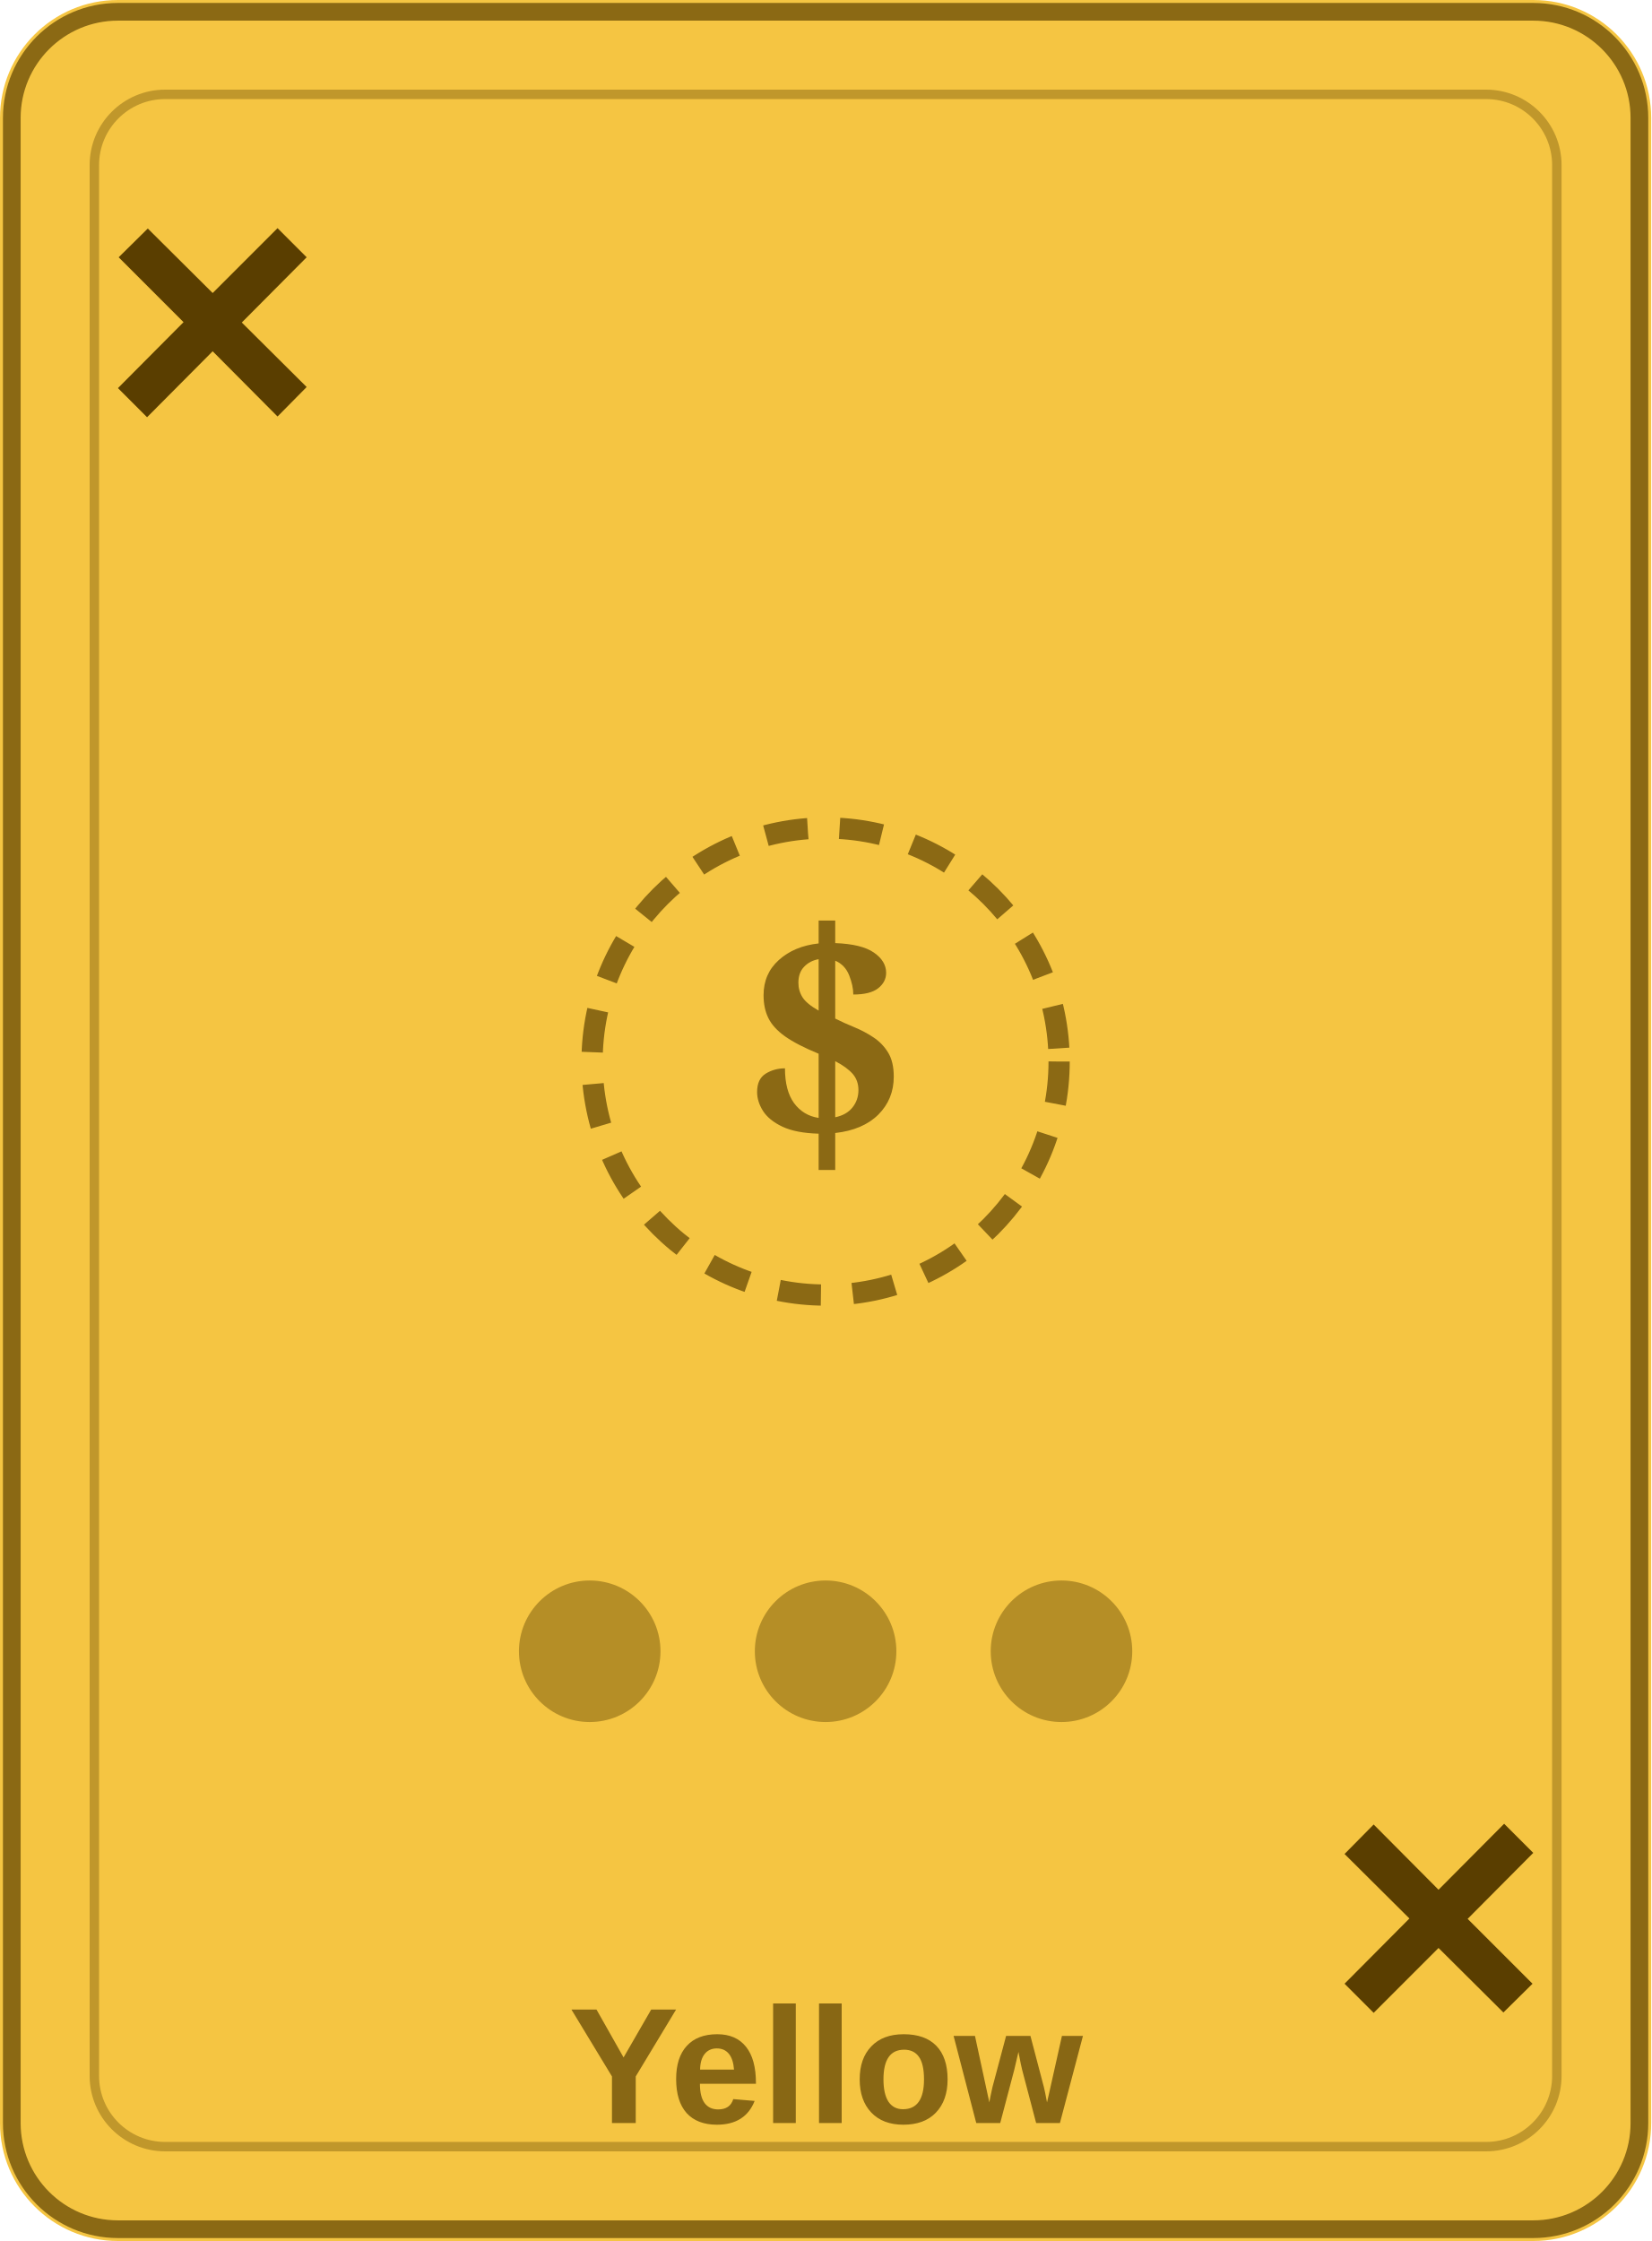
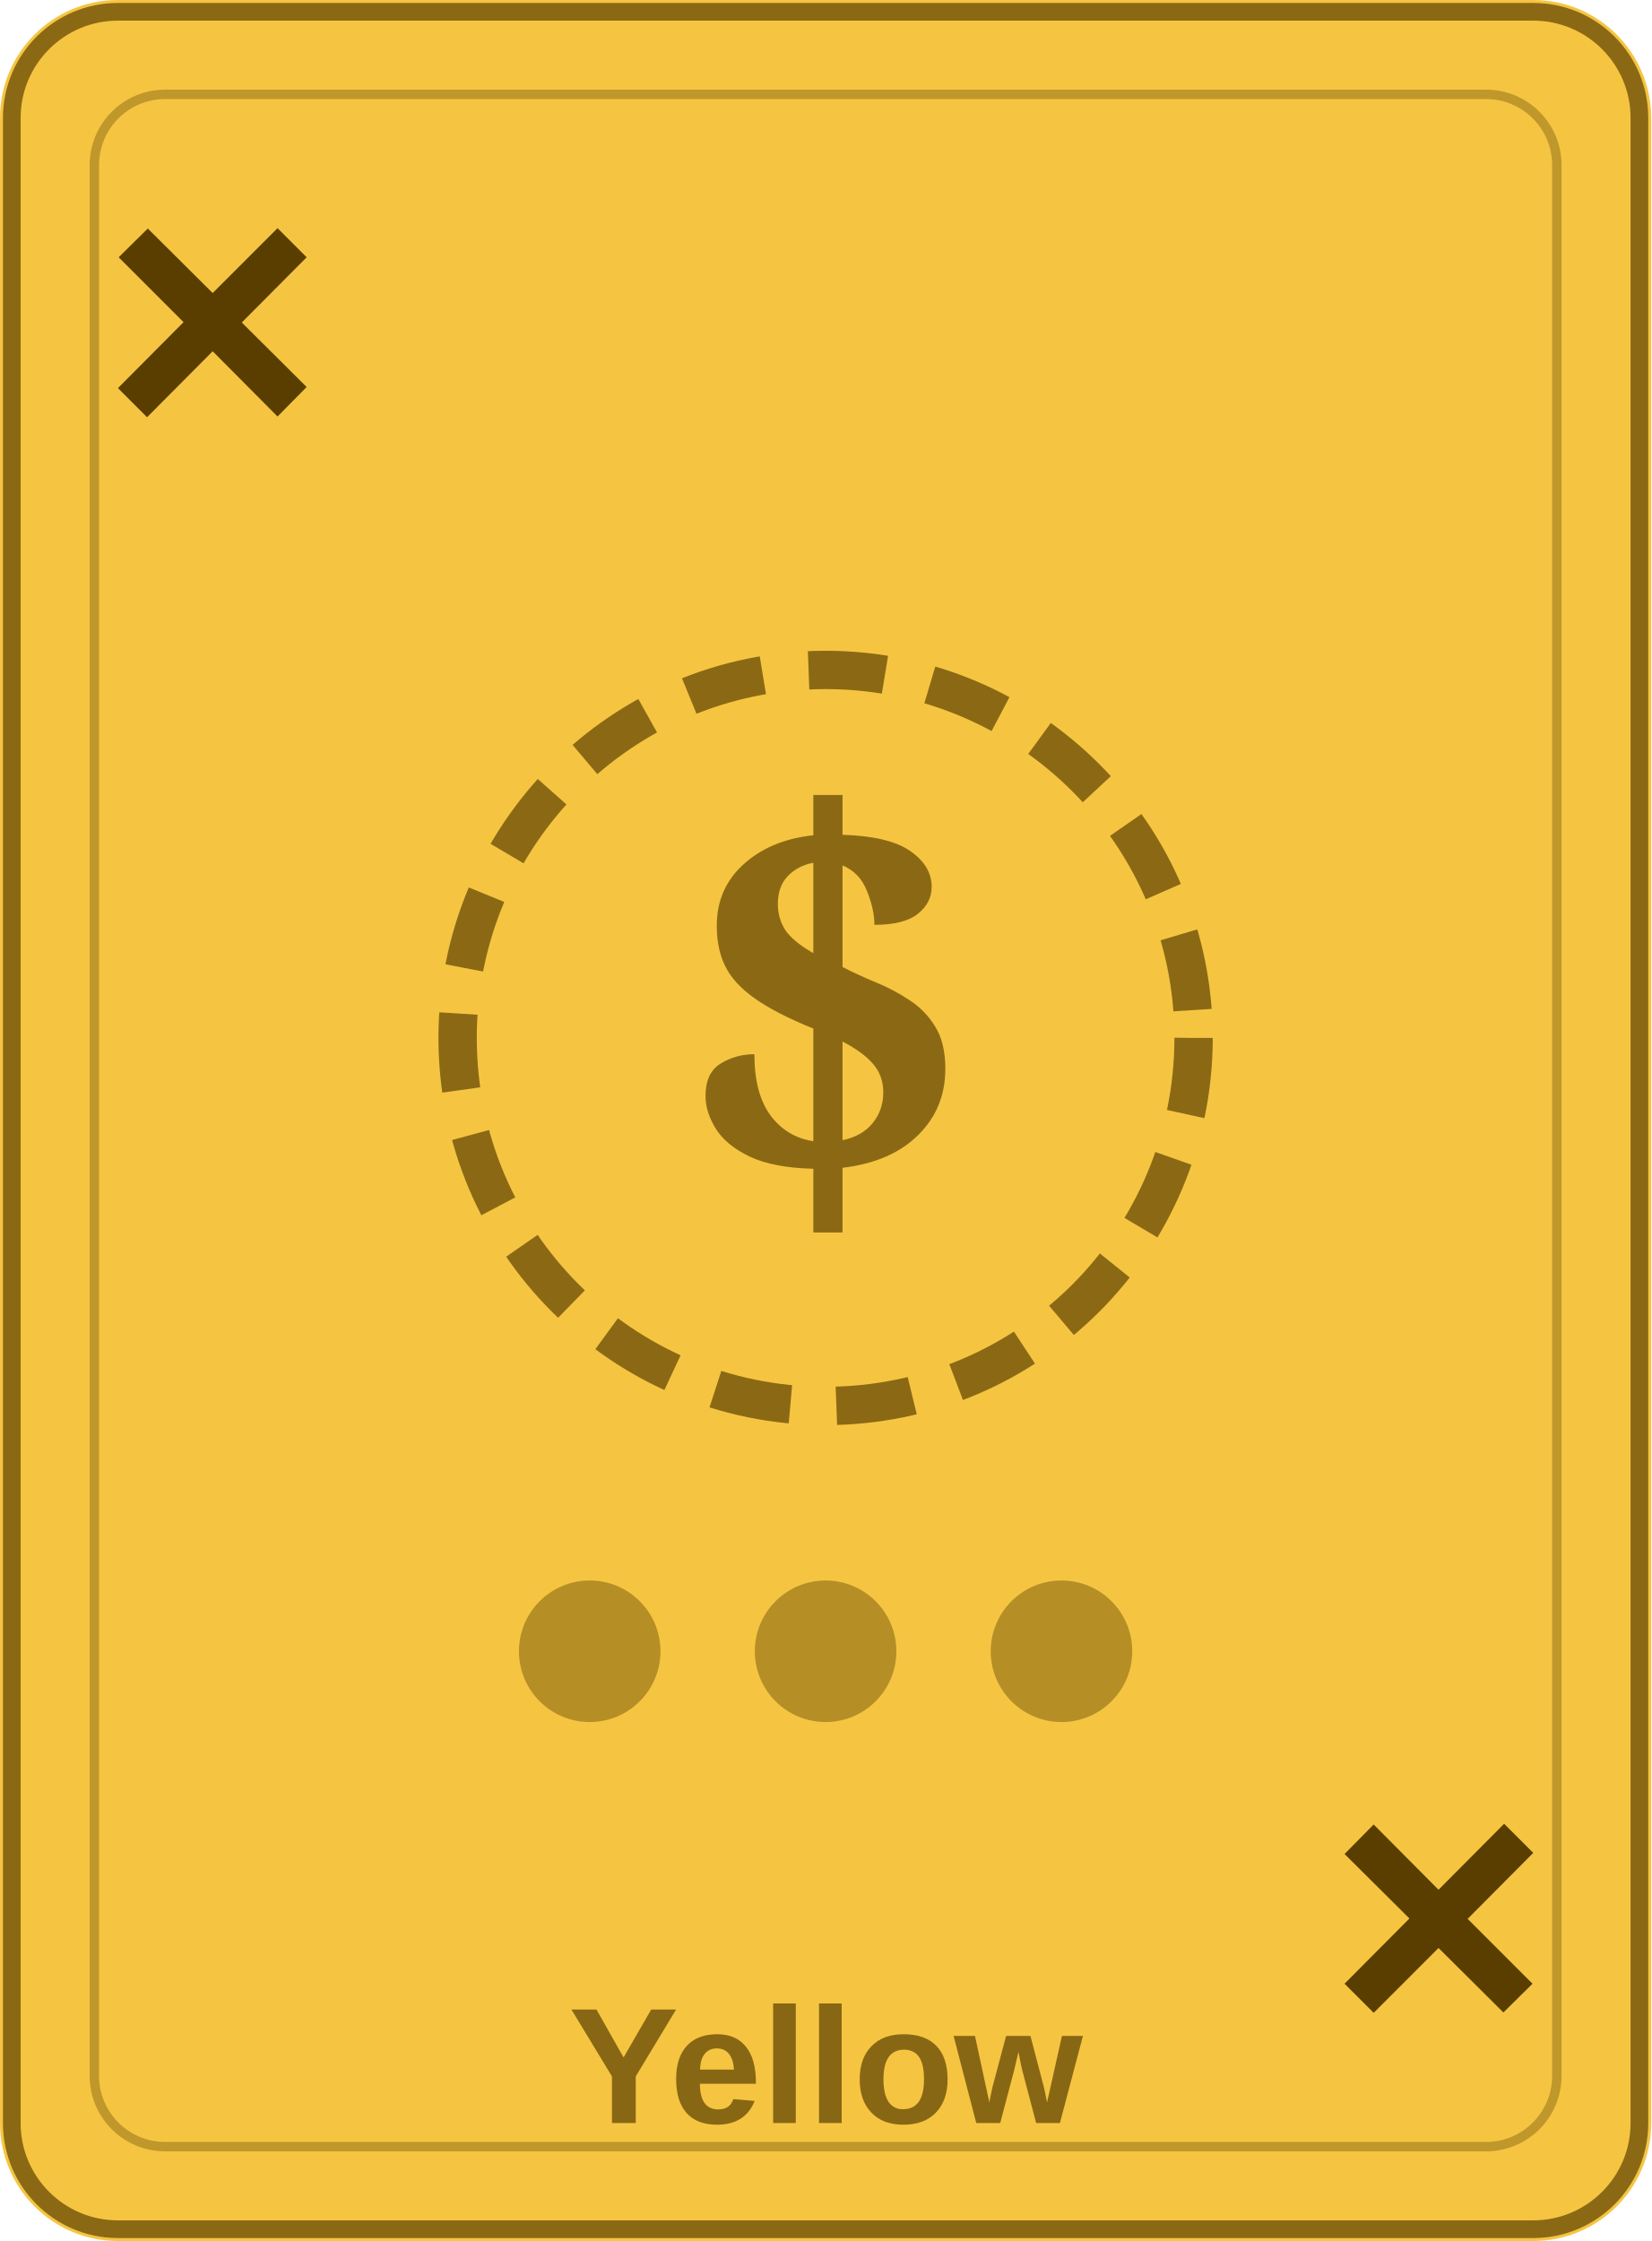
<svg xmlns="http://www.w3.org/2000/svg" width="140" height="190" viewBox="0 0 140 190">
  <rect width="140" height="190" rx="10" ry="10" fill="#f5c542" />
  <rect x="1" y="1" width="138" height="188" rx="9" ry="9" fill="none" stroke="#8b6914" stroke-width="1.5" />
  <rect x="8" y="8" width="124" height="174" rx="6" ry="6" fill="none" stroke="#8b6914" stroke-width="0.8" opacity="0.5" />
  <text x="18" y="38" font-family="Arial, sans-serif" font-size="32" font-weight="bold" text-anchor="middle" fill="#5a3e00">×</text>
  <text x="122" y="172" font-family="Arial, sans-serif" font-size="32" font-weight="bold" text-anchor="middle" fill="#5a3e00" transform="rotate(180,122,162)">×</text>
-   <g transform="translate(70,90) scale(0.9)">
-     <circle cx="0" cy="0" r="22" fill="none" stroke="#8b6914" stroke-width="2" stroke-dasharray="4,3" />
-     <text x="0" y="8" font-family="serif" font-size="28" font-weight="bold" text-anchor="middle" fill="#8b6914">$</text>
+   <g transform="translate(70,88) scale(1.3)">
+     <circle cx="0" cy="0" r="24" fill="none" stroke="#8b6914" stroke-width="2.5" stroke-dasharray="5,3" />
+     <text x="0" y="10" font-family="serif" font-size="34" font-weight="bold" text-anchor="middle" fill="#8b6914">$</text>
  </g>
  <circle cx="50" cy="140" r="6" fill="#8b6914" opacity="0.6" />
  <circle cx="70" cy="140" r="6" fill="#8b6914" opacity="0.6" />
  <circle cx="90" cy="140" r="6" fill="#8b6914" opacity="0.6" />
  <text x="70" y="180" font-family="Arial, sans-serif" font-size="14" font-weight="bold" text-anchor="middle" fill="#5a3e00" opacity="0.7">Yellow</text>
</svg>
